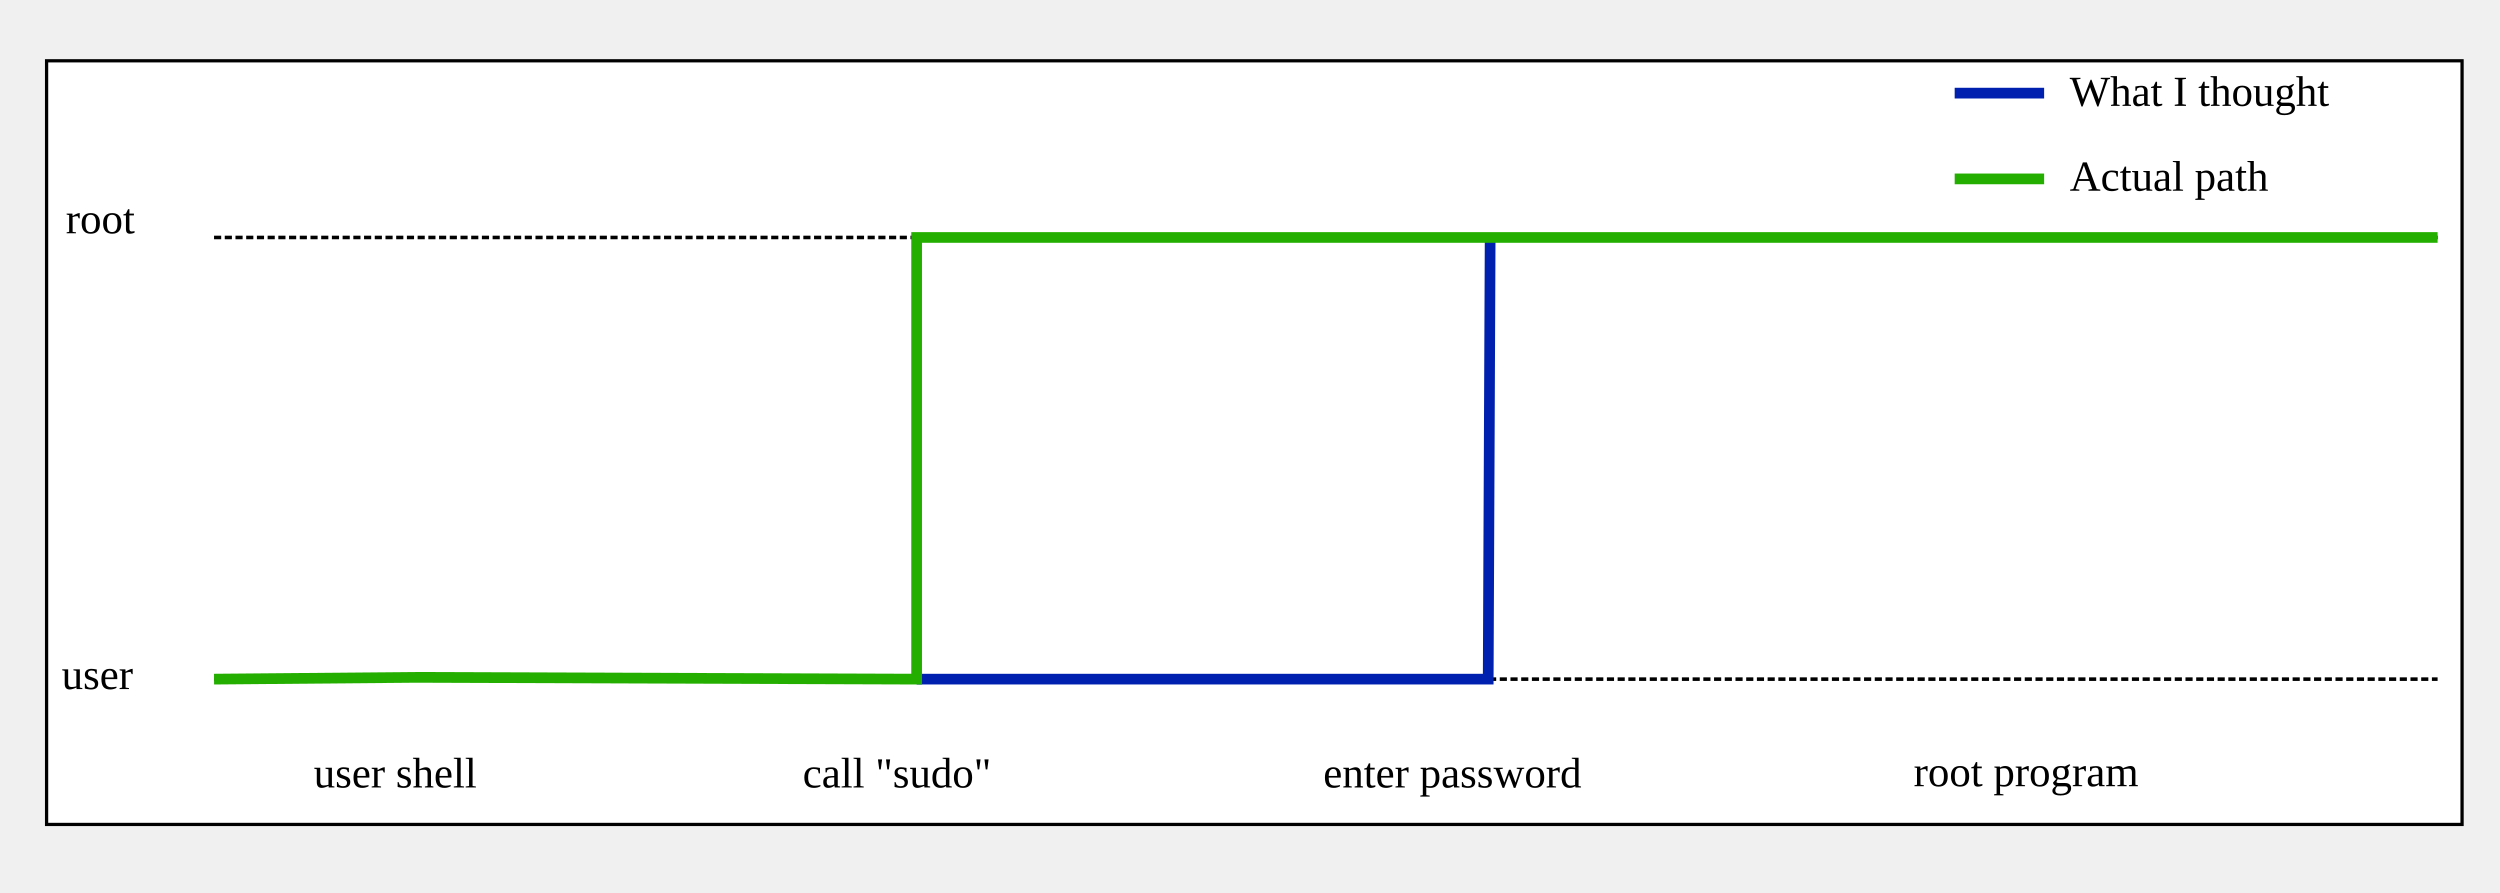
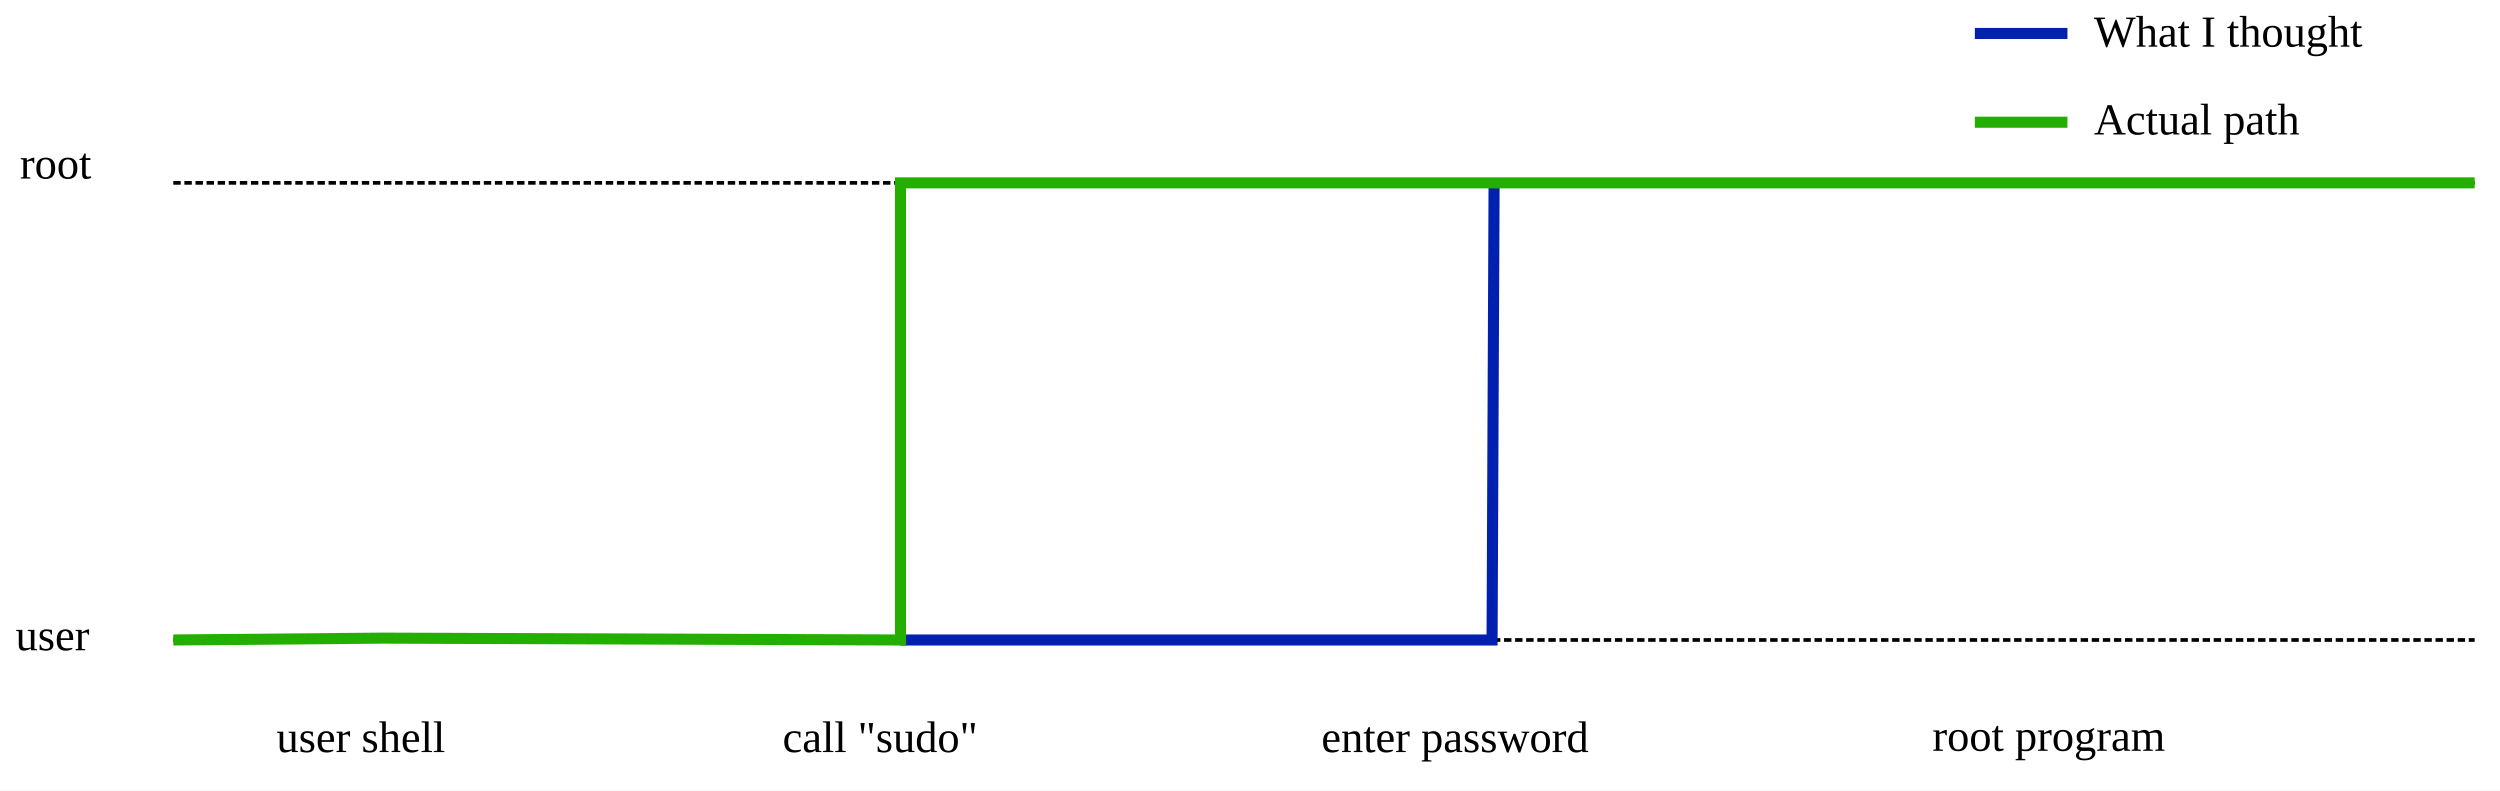
- <svg xmlns="http://www.w3.org/2000/svg" width="700" height="250" viewBox="0 0 700 250" version="1.1" id="svg1">
+ <svg xmlns="http://www.w3.org/2000/svg" width="676.334" height="213.822" viewBox="0 0 676.334 213.822" version="1.1" id="svg1">
  <defs id="defs1" />
-   <rect style="fill:#ffffff;fill-opacity:1;stroke:#000000;stroke-width:0.909" id="rect8" width="676.334" height="213.822" x="13.044" y="17.022" />
-   <g id="layer1" transform="translate(-82.36614,-63.11261)">
+   <rect style="fill:#ffffff;fill-opacity:1;stroke:none;stroke-width:0.909" id="rect8" width="676.334" height="213.822" x="0" y="0" />
+   <g id="layer1" transform="translate(-95.41022,-80.13474)">
    <g id="g12" transform="translate(17.77875,9.075835)">
-       <text xml:space="preserve" style="text-align:start;writing-mode:lr-tb;direction:ltr;text-anchor:start;fill:#000000;stroke:none;stroke-dasharray:none;stroke-dashoffset:0;stroke-opacity:1;fill-opacity:1" x="83.013" y="119.359" id="text3">
+       <text xml:space="preserve" style="text-align:start;writing-mode:lr-tb;direction:ltr;text-anchor:start;fill:#000000;fill-opacity:1;stroke:none;stroke-dasharray:none;stroke-dashoffset:0;stroke-opacity:1" x="83.013" y="119.359" id="text3">
        <tspan id="tspan3" x="83.013" y="119.359">root</tspan>
      </text>
-       <text xml:space="preserve" style="text-align:start;writing-mode:lr-tb;direction:ltr;text-anchor:start;fill:#000000;stroke:none;stroke-dasharray:none;stroke-dashoffset:0;stroke-opacity:1;fill-opacity:1" x="81.847" y="246.971" id="text3-1">
+       <text xml:space="preserve" style="text-align:start;writing-mode:lr-tb;direction:ltr;text-anchor:start;fill:#000000;fill-opacity:1;stroke:none;stroke-dasharray:none;stroke-dashoffset:0;stroke-opacity:1" x="81.847" y="246.971" id="text3-1">
        <tspan x="81.847" y="246.971" id="tspan4">user</tspan>
      </text>
    </g>
-     <g id="g11" transform="translate(17.77875,9.075835)" style="stroke:none;fill:#000000;fill-opacity:1">
-       <text xml:space="preserve" style="text-align:start;writing-mode:lr-tb;direction:ltr;text-anchor:start;fill:#000000;stroke:none;stroke-dasharray:none;stroke-dashoffset:0;stroke-opacity:1;fill-opacity:1" x="152.428" y="274.52" id="text5">
+     <g id="g11" transform="translate(17.77875,9.075835)" style="fill:#000000;fill-opacity:1;stroke:none">
+       <text xml:space="preserve" style="text-align:start;writing-mode:lr-tb;direction:ltr;text-anchor:start;fill:#000000;fill-opacity:1;stroke:none;stroke-dasharray:none;stroke-dashoffset:0;stroke-opacity:1" x="152.428" y="274.52" id="text5">
        <tspan id="tspan5" x="152.428" y="274.52">user shell</tspan>
      </text>
-       <text xml:space="preserve" style="text-align:start;writing-mode:lr-tb;direction:ltr;text-anchor:start;fill:#000000;stroke:none;stroke-dasharray:none;stroke-dashoffset:0;stroke-opacity:1;fill-opacity:1" x="289.346" y="274.52" id="text6">
+       <text xml:space="preserve" style="text-align:start;writing-mode:lr-tb;direction:ltr;text-anchor:start;fill:#000000;fill-opacity:1;stroke:none;stroke-dasharray:none;stroke-dashoffset:0;stroke-opacity:1" x="289.346" y="274.52" id="text6">
        <tspan id="tspan6" x="289.346" y="274.52">call "sudo"</tspan>
      </text>
-       <text xml:space="preserve" style="text-align:start;writing-mode:lr-tb;direction:ltr;text-anchor:start;fill:#000000;stroke:none;stroke-dasharray:none;stroke-dashoffset:0;stroke-opacity:1;fill-opacity:1" x="435.101" y="274.52" id="text7">
+       <text xml:space="preserve" style="text-align:start;writing-mode:lr-tb;direction:ltr;text-anchor:start;fill:#000000;fill-opacity:1;stroke:none;stroke-dasharray:none;stroke-dashoffset:0;stroke-opacity:1" x="435.101" y="274.52" id="text7">
        <tspan id="tspan7" x="435.101" y="274.52">enter password</tspan>
      </text>
-       <text xml:space="preserve" style="text-align:start;writing-mode:lr-tb;direction:ltr;text-anchor:start;fill:#000000;stroke:none;stroke-dasharray:none;stroke-dashoffset:0;stroke-opacity:1;fill-opacity:1" x="600.41" y="274.174" id="text9">
+       <text xml:space="preserve" style="text-align:start;writing-mode:lr-tb;direction:ltr;text-anchor:start;fill:#000000;fill-opacity:1;stroke:none;stroke-dasharray:none;stroke-dashoffset:0;stroke-opacity:1" x="600.41" y="274.174" id="text9">
        <tspan id="tspan9" x="600.41" y="274.174">root program</tspan>
      </text>
    </g>
    <g id="g13" transform="translate(17.77875,9.075835)">
      <path style="fill:#ff0000;stroke:#000000;stroke-dasharray:2, 1;stroke-dashoffset:0;stroke-opacity:1" d="M 124.519,244.195 H 747.114" id="path2" />
      <path style="fill:#ff0000;stroke:#000000;stroke-dasharray:2, 1;stroke-dashoffset:0;stroke-opacity:1" d="M 124.519,120.529 H 747.114" id="path2-3" />
      <path style="fill:none;stroke:#0021af;stroke-width:3;stroke-dasharray:none;stroke-dashoffset:0;stroke-opacity:1" d="m 321.245,244.195 h 160.04 l 0.545,-123.309 v 0" id="path9-6" />
      <path style="fill:none;stroke:#24af00;stroke-width:3;stroke-dasharray:none;stroke-dashoffset:0;stroke-opacity:1" d="m 124.519,244.195 56.534,-0.5 140.191,0.5 V 120.529 h 425.869" id="path9" />
    </g>
    <g id="g10" transform="translate(12.08955,20.02774)">
      <path style="fill:none;stroke:#0021af;stroke-width:3;stroke-dasharray:none;stroke-dashoffset:0;stroke-opacity:1" d="m 617.585,69.163 h 25.047" id="path10" />
      <path style="fill:none;stroke:#24af00;stroke-width:3;stroke-dasharray:none;stroke-dashoffset:0;stroke-opacity:1" d="m 617.585,93.175 h 25.047" id="path10-1" />
-       <text xml:space="preserve" style="text-align:start;writing-mode:lr-tb;direction:ltr;text-anchor:start;fill:#000000;stroke:none;stroke-width:1;stroke-dasharray:none;stroke-dashoffset:0;stroke-opacity:1;fill-opacity:1" x="649.789" y="96.485" id="text10">
+       <text xml:space="preserve" style="text-align:start;writing-mode:lr-tb;direction:ltr;text-anchor:start;fill:#000000;fill-opacity:1;stroke:none;stroke-width:1;stroke-dasharray:none;stroke-dashoffset:0;stroke-opacity:1" x="649.789" y="96.485" id="text10">
        <tspan id="tspan10" x="649.789" y="96.485">Actual path</tspan>
      </text>
-       <text xml:space="preserve" style="text-align:start;writing-mode:lr-tb;direction:ltr;text-anchor:start;fill:#000000;stroke:none;stroke-width:1;stroke-dasharray:none;stroke-dashoffset:0;stroke-opacity:1;fill-opacity:1" x="649.789" y="72.73" id="text10-0">
+       <text xml:space="preserve" style="text-align:start;writing-mode:lr-tb;direction:ltr;text-anchor:start;fill:#000000;fill-opacity:1;stroke:none;stroke-width:1;stroke-dasharray:none;stroke-dashoffset:0;stroke-opacity:1" x="649.789" y="72.73" id="text10-0">
        <tspan id="tspan10-2" x="649.789" y="72.73">What I thought</tspan>
      </text>
    </g>
  </g>
</svg>
